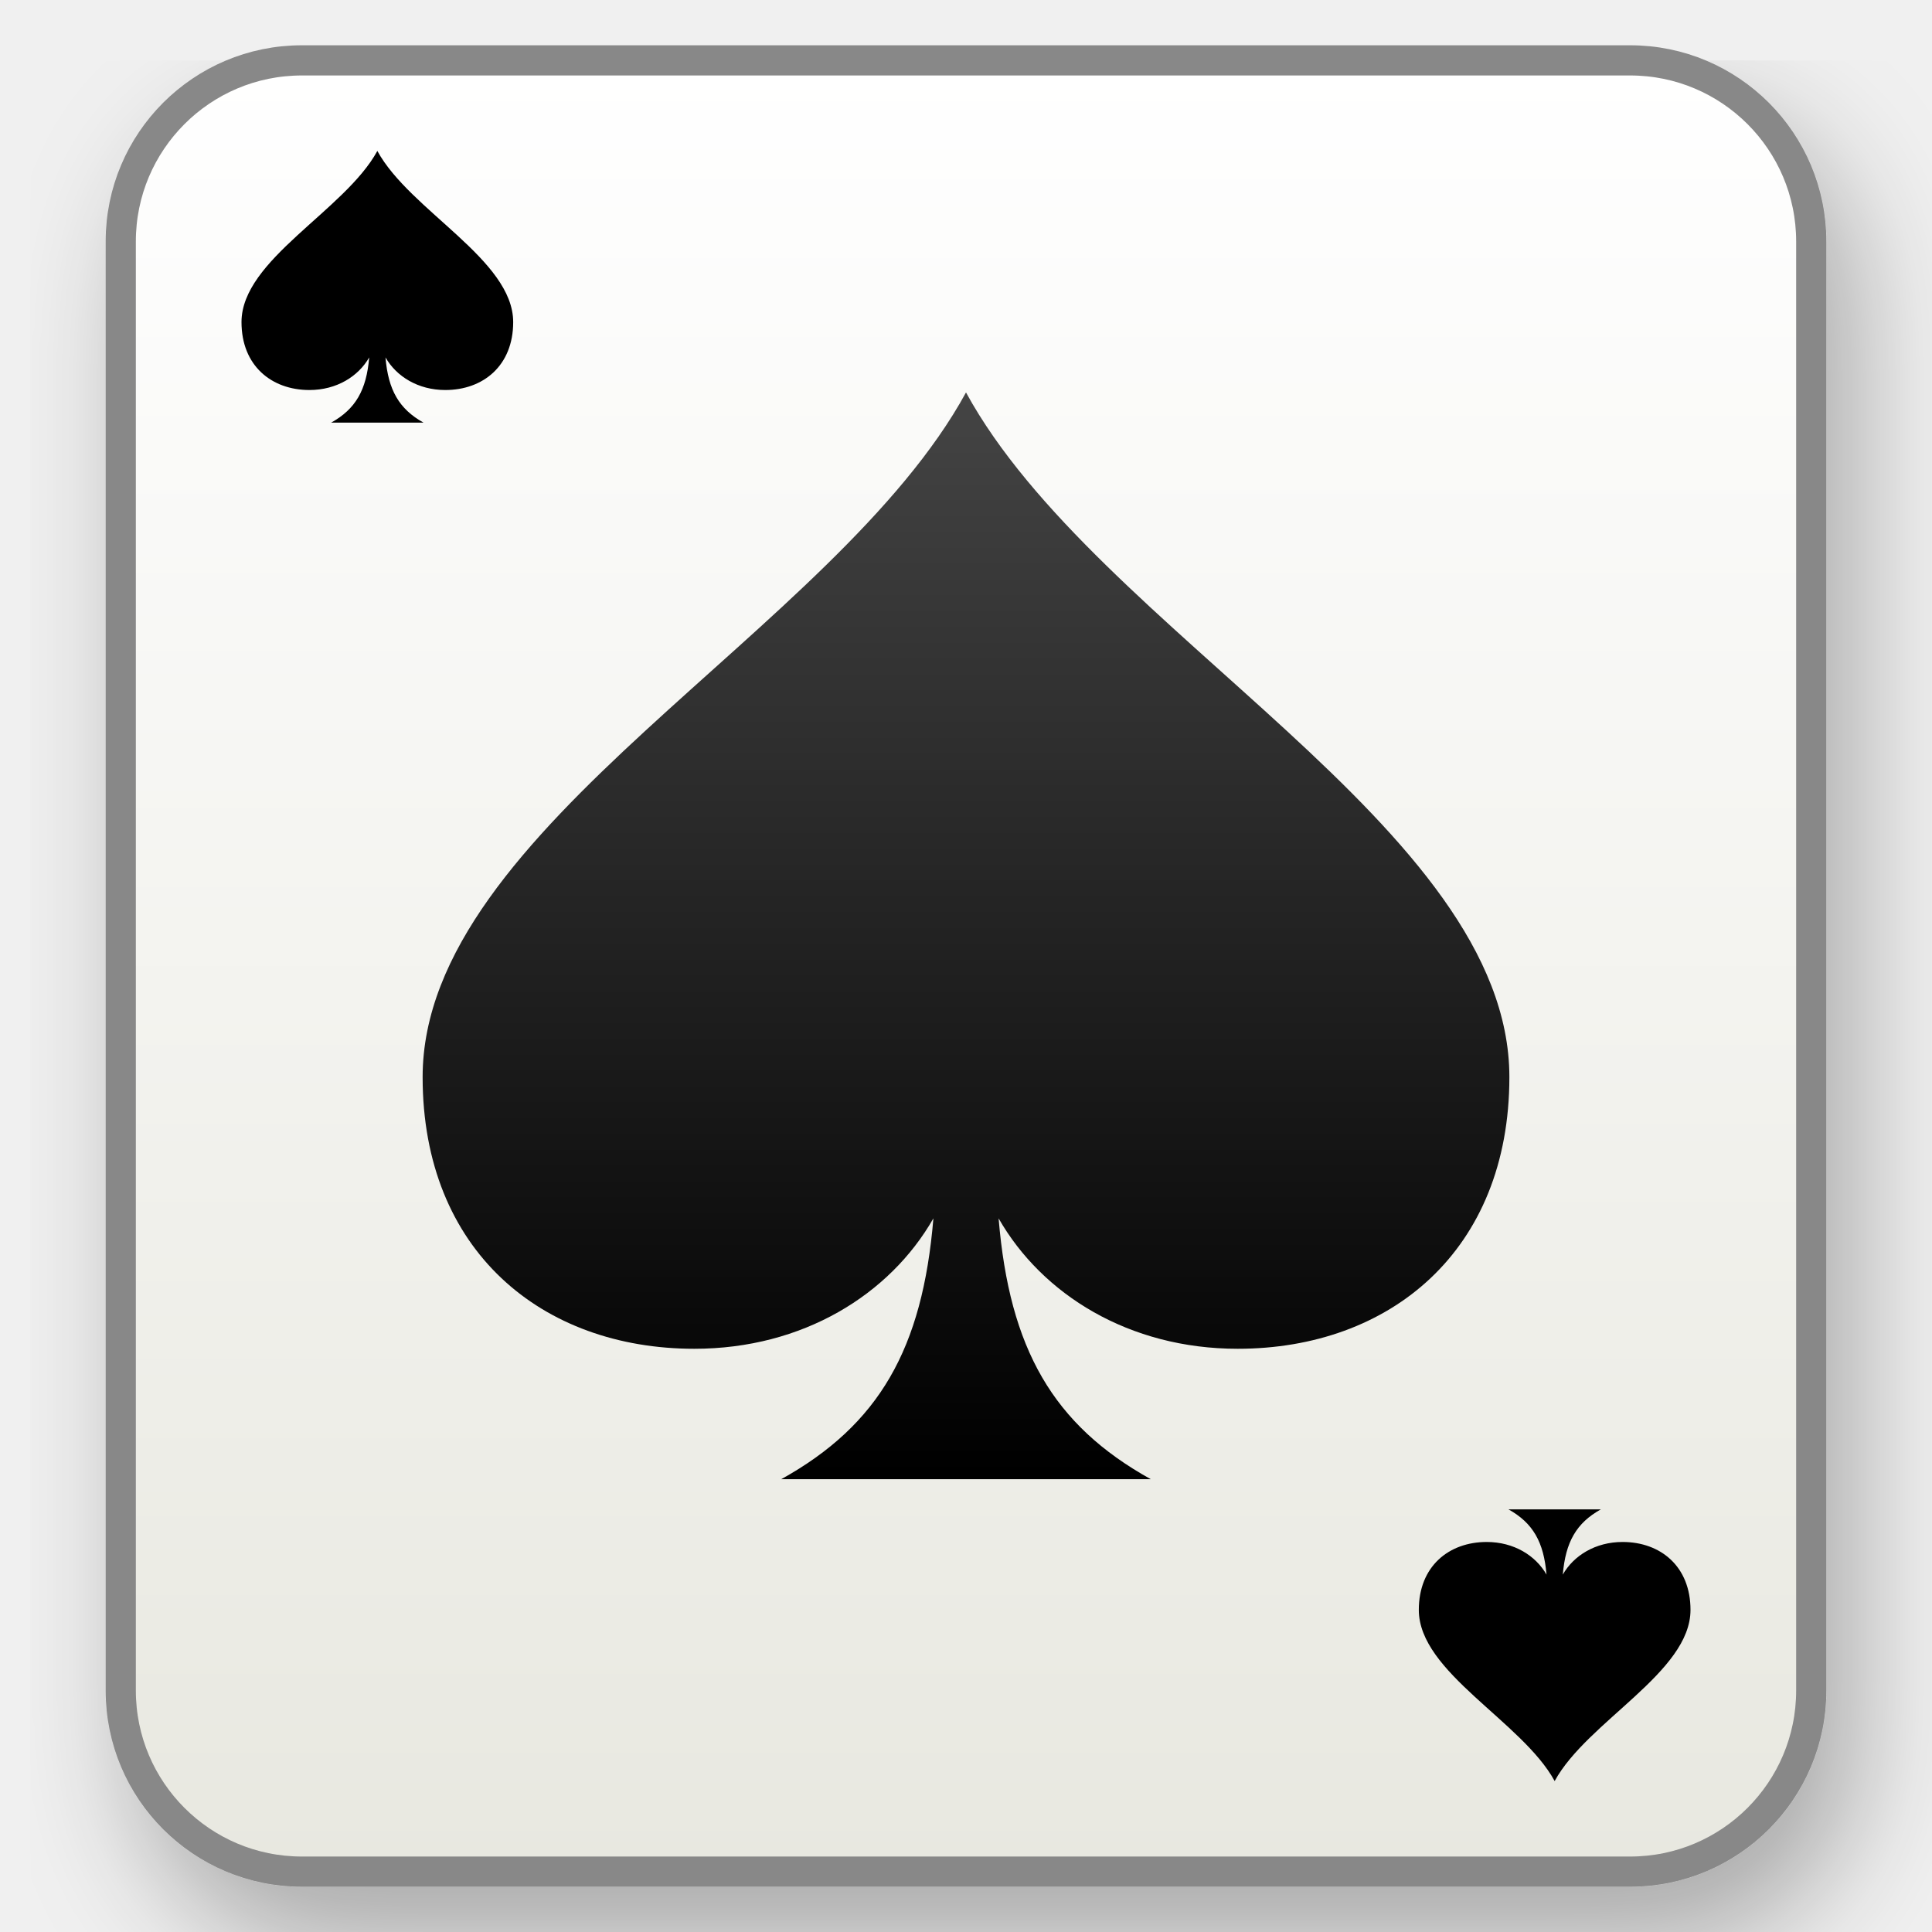
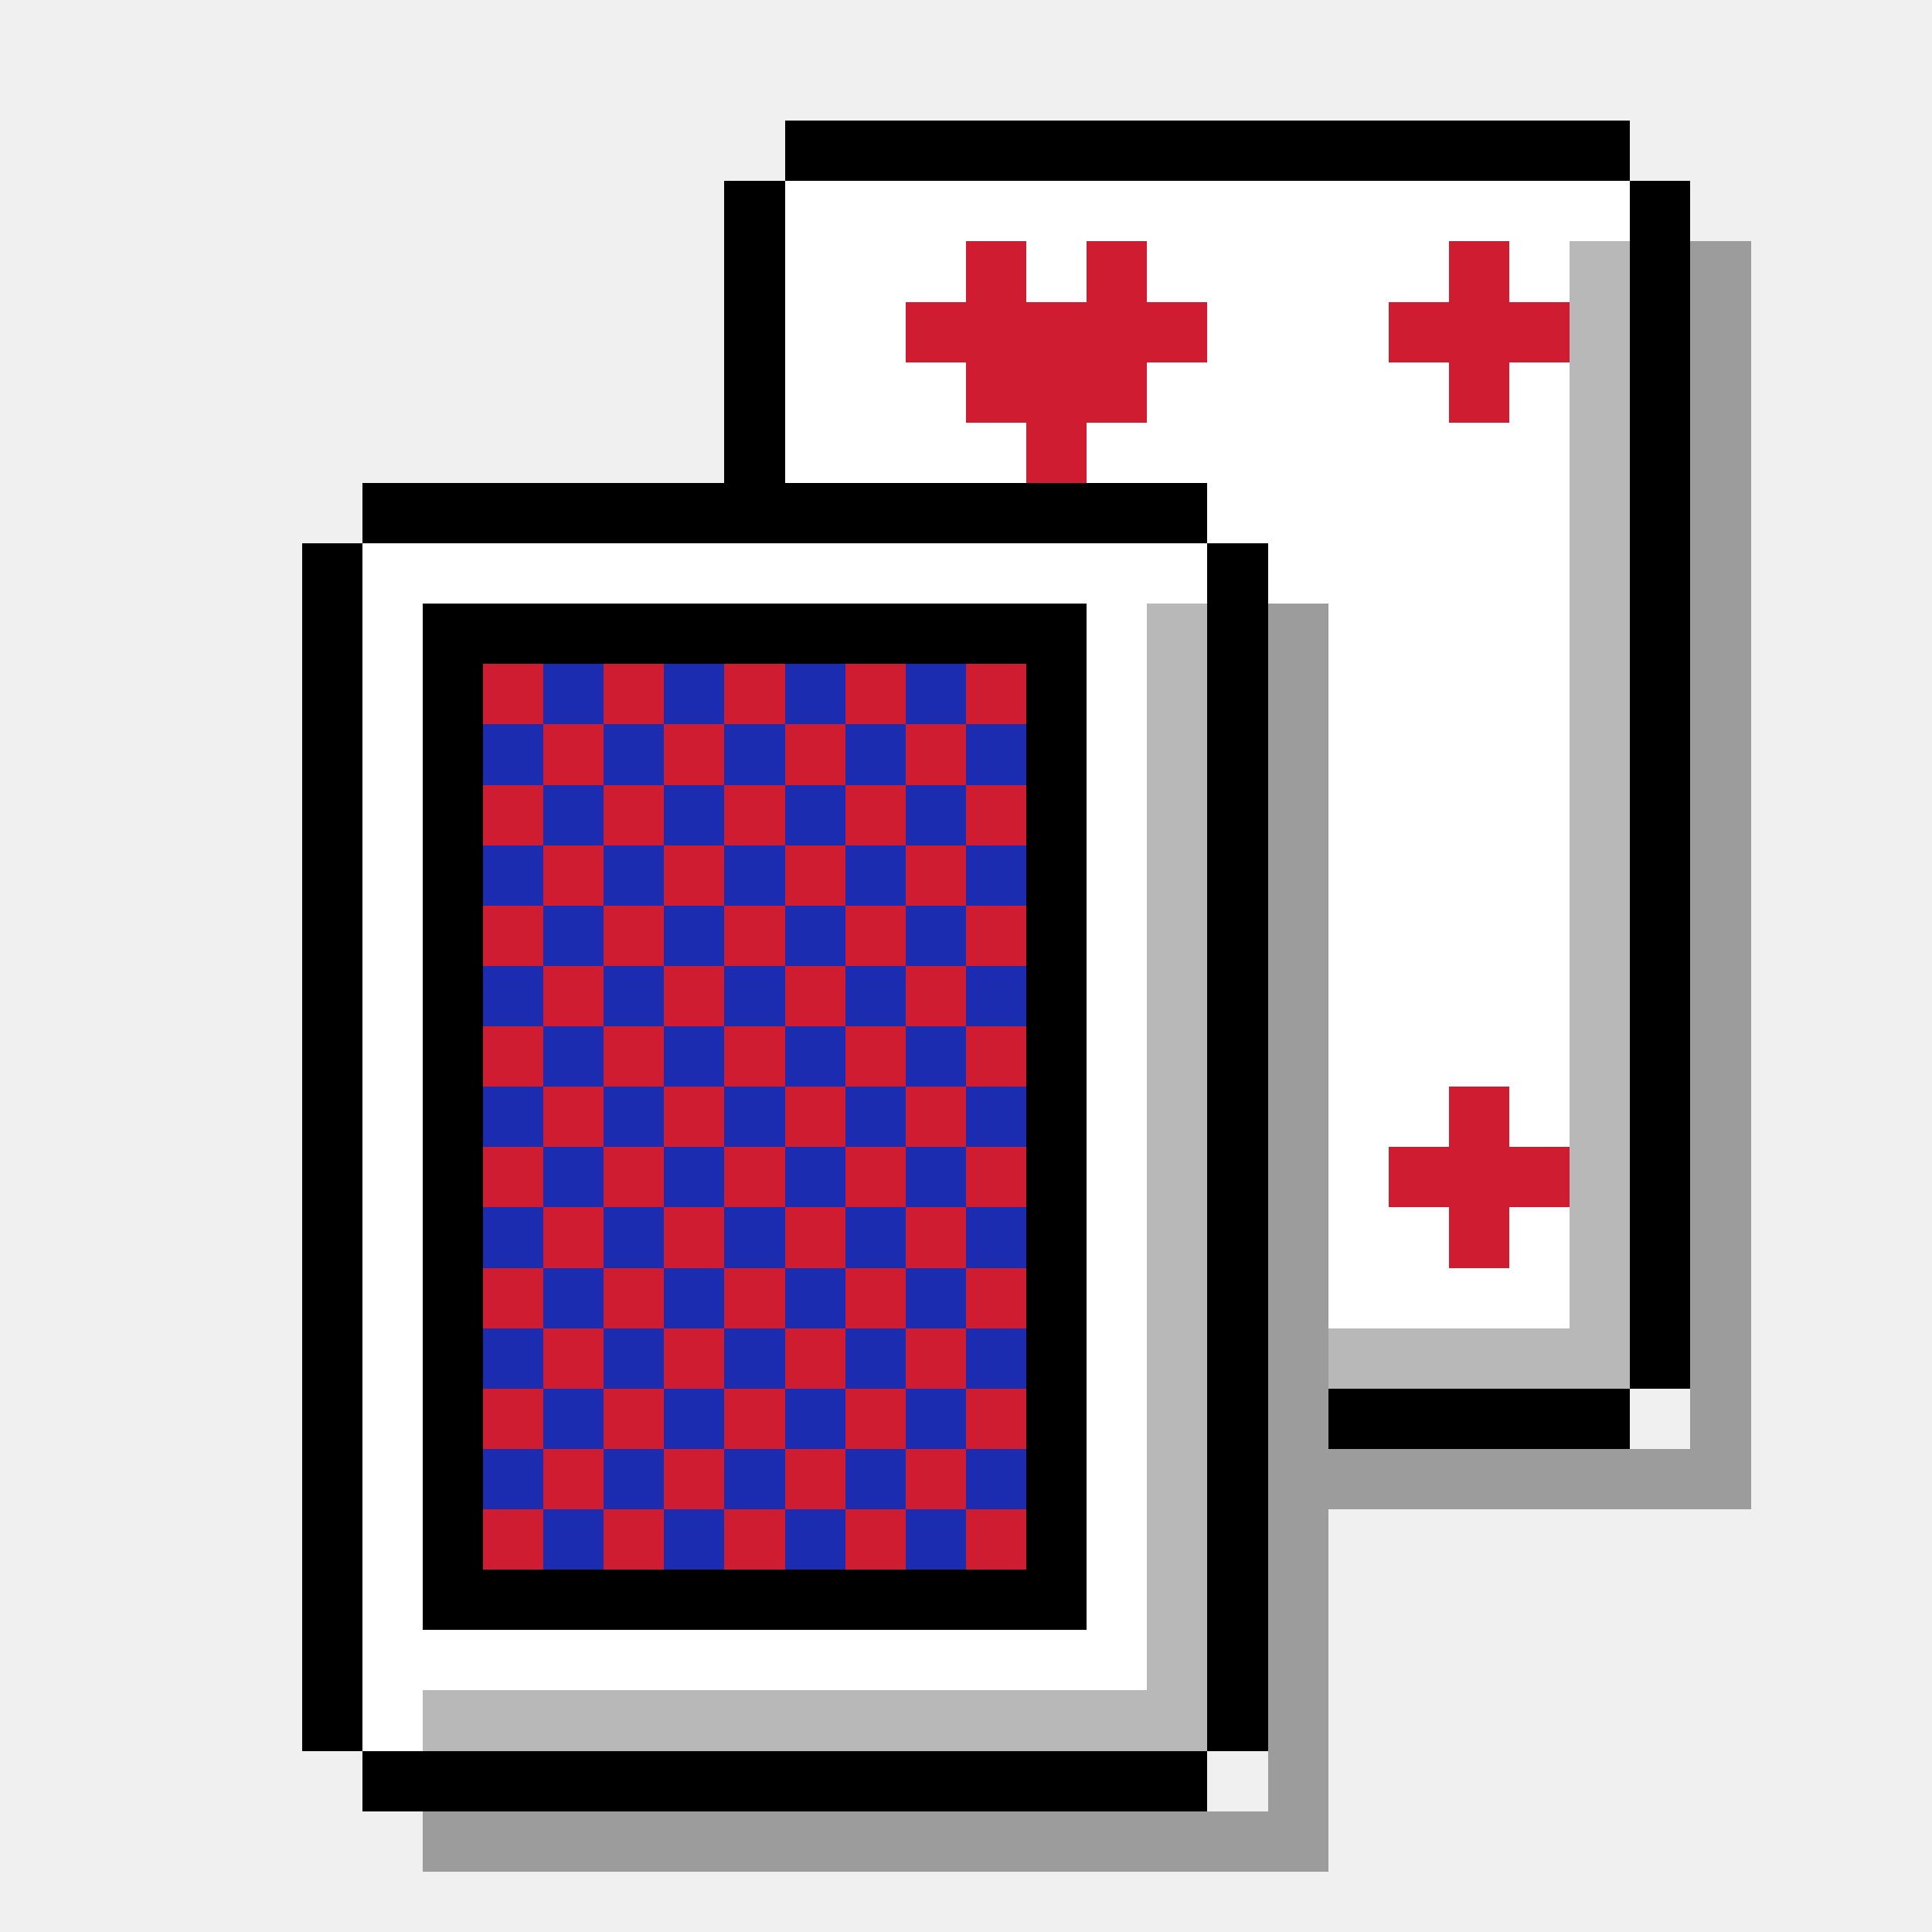
- <svg xmlns="http://www.w3.org/2000/svg" xmlns:xlink="http://www.w3.org/1999/xlink" viewBox="0 0 64 64" width="64" height="64">
-   <defs>
-     <linearGradient id="cardGrad" x1="0%" y1="0%" x2="0%" y2="100%">
-       <stop offset="0%" style="stop-color:#ffffff" />
-       <stop offset="100%" style="stop-color:#e8e8e0" />
-     </linearGradient>
-     <linearGradient id="spadeGrad" x1="0%" y1="0%" x2="0%" y2="100%">
-       <stop offset="0%" style="stop-color:#444444" />
-       <stop offset="100%" style="stop-color:#000000" />
-     </linearGradient>
-     <filter id="shadow" x="-20%" y="-20%" width="140%" height="140%">
-       <feDropShadow dx="1" dy="2" stdDeviation="2" flood-opacity="0.3" />
-     </filter>
-     <path id="spade" d="M50 0C62 22 100 40 100 63C100 79 89 88 75 88C65 88 57 83 53 76C54 88 58 95 67 100L33 100C42 95 46 88 47 76C43 83 35 88 25 88C11 88 0 79 0 63C0 40 38 22 50 0Z" />
-   </defs>
-   <rect x="4" y="2" width="56" height="60" rx="6" ry="6" fill="url(#cardGrad)" stroke="#888" stroke-width="1" filter="url(#shadow)" />
-   <use xlink:href="#spade" transform="translate(14 13) scale(0.36)" fill="url(#spadeGrad)" />
-   <use xlink:href="#spade" transform="translate(8 5) scale(0.09)" fill="#000000" />
-   <use xlink:href="#spade" transform="translate(56 59) rotate(180) scale(0.09)" fill="#000000" />
+ <svg xmlns="http://www.w3.org/2000/svg" viewBox="0 0 32 32" width="128" height="128" shape-rendering="crispEdges">
+   <path fill="#000000" d="M13 2h14v1h-14zM12 3h1v1h-1zM27 3h1v1h-1zM12 4h1v1h-1zM27 4h1v1h-1zM12 5h1v1h-1zM27 5h1v1h-1zM12 6h1v1h-1zM27 6h1v1h-1zM12 7h1v1h-1zM27 7h1v1h-1zM6 8h14v1h-14zM27 8h1v1h-1zM5 9h1v1h-1zM20 9h1v1h-1zM27 9h1v1h-1zM5 10h1v1h-1zM7 10h11v1h-11zM20 10h1v1h-1zM27 10h1v1h-1zM5 11h1v1h-1zM7 11h1v1h-1zM17 11h1v1h-1zM20 11h1v1h-1zM27 11h1v1h-1zM5 12h1v1h-1zM7 12h1v1h-1zM17 12h1v1h-1zM20 12h1v1h-1zM27 12h1v1h-1zM5 13h1v1h-1zM7 13h1v1h-1zM17 13h1v1h-1zM20 13h1v1h-1zM27 13h1v1h-1zM5 14h1v1h-1zM7 14h1v1h-1zM17 14h1v1h-1zM20 14h1v1h-1zM27 14h1v1h-1zM5 15h1v1h-1zM7 15h1v1h-1zM17 15h1v1h-1zM20 15h1v1h-1zM27 15h1v1h-1zM5 16h1v1h-1zM7 16h1v1h-1zM17 16h1v1h-1zM20 16h1v1h-1zM27 16h1v1h-1zM5 17h1v1h-1zM7 17h1v1h-1zM17 17h1v1h-1zM20 17h1v1h-1zM27 17h1v1h-1zM5 18h1v1h-1zM7 18h1v1h-1zM17 18h1v1h-1zM20 18h1v1h-1zM27 18h1v1h-1zM5 19h1v1h-1zM7 19h1v1h-1zM17 19h1v1h-1zM20 19h1v1h-1zM27 19h1v1h-1zM5 20h1v1h-1zM7 20h1v1h-1zM17 20h1v1h-1zM20 20h1v1h-1zM27 20h1v1h-1zM5 21h1v1h-1zM7 21h1v1h-1zM17 21h1v1h-1zM20 21h1v1h-1zM27 21h1v1h-1zM5 22h1v1h-1zM7 22h1v1h-1zM17 22h1v1h-1zM20 22h1v1h-1zM27 22h1v1h-1zM5 23h1v1h-1zM7 23h1v1h-1zM17 23h1v1h-1zM20 23h1v1h-1zM22 23h5v1h-5zM5 24h1v1h-1zM7 24h1v1h-1zM17 24h1v1h-1zM20 24h1v1h-1zM5 25h1v1h-1zM7 25h1v1h-1zM17 25h1v1h-1zM20 25h1v1h-1zM5 26h1v1h-1zM7 26h11v1h-11zM20 26h1v1h-1zM5 27h1v1h-1zM20 27h1v1h-1zM5 28h1v1h-1zM20 28h1v1h-1zM6 29h14v1h-14z" />
+   <path fill="#ffffff" d="M13 3h14v1h-14zM13 4h3v1h-3zM17 4h1v1h-1zM19 4h5v1h-5zM25 4h1v1h-1zM13 5h2v1h-2zM20 5h3v1h-3zM13 6h3v1h-3zM19 6h5v1h-5zM25 6h1v1h-1zM13 7h4v1h-4zM18 7h8v1h-8zM20 8h6v1h-6zM6 9h14v1h-14zM21 9h5v1h-5zM6 10h1v1h-1zM18 10h1v1h-1zM22 10h4v1h-4zM6 11h1v1h-1zM18 11h1v1h-1zM22 11h4v1h-4zM6 12h1v1h-1zM18 12h1v1h-1zM22 12h4v1h-4zM6 13h1v1h-1zM18 13h1v1h-1zM22 13h4v1h-4zM6 14h1v1h-1zM18 14h1v1h-1zM22 14h4v1h-4zM6 15h1v1h-1zM18 15h1v1h-1zM22 15h4v1h-4zM6 16h1v1h-1zM18 16h1v1h-1zM22 16h4v1h-4zM6 17h1v1h-1zM18 17h1v1h-1zM22 17h4v1h-4zM6 18h1v1h-1zM18 18h1v1h-1zM22 18h2v1h-2zM25 18h1v1h-1zM6 19h1v1h-1zM18 19h1v1h-1zM22 19h1v1h-1zM6 20h1v1h-1zM18 20h1v1h-1zM22 20h2v1h-2zM25 20h1v1h-1zM6 21h1v1h-1zM18 21h1v1h-1zM22 21h4v1h-4zM6 22h1v1h-1zM18 22h1v1h-1zM6 23h1v1h-1zM18 23h1v1h-1zM6 24h1v1h-1zM18 24h1v1h-1zM6 25h1v1h-1zM18 25h1v1h-1zM6 26h1v1h-1zM18 26h1v1h-1zM6 27h13v1h-13zM6 28h1v1h-1z" />
+   <path fill="#b8b8b8" d="M26 4h1v1h-1zM26 5h1v1h-1zM26 6h1v1h-1zM26 7h1v1h-1zM26 8h1v1h-1zM26 9h1v1h-1zM19 10h1v1h-1zM26 10h1v1h-1zM19 11h1v1h-1zM26 11h1v1h-1zM19 12h1v1h-1zM26 12h1v1h-1zM19 13h1v1h-1zM26 13h1v1h-1zM19 14h1v1h-1zM26 14h1v1h-1zM19 15h1v1h-1zM26 15h1v1h-1zM19 16h1v1h-1zM26 16h1v1h-1zM19 17h1v1h-1zM26 17h1v1h-1zM19 18h1v1h-1zM26 18h1v1h-1zM19 19h1v1h-1zM26 19h1v1h-1zM19 20h1v1h-1zM26 20h1v1h-1zM19 21h1v1h-1zM26 21h1v1h-1zM19 22h1v1h-1zM22 22h5v1h-5zM19 23h1v1h-1zM19 24h1v1h-1zM19 25h1v1h-1zM19 26h1v1h-1zM19 27h1v1h-1zM7 28h13v1h-13z" />
+   <path fill="#000000" fill-opacity=".35" d="M28 4h1v1h-1zM28 5h1v1h-1zM28 6h1v1h-1zM28 7h1v1h-1zM28 8h1v1h-1zM28 9h1v1h-1zM21 10h1v1h-1zM28 10h1v1h-1zM21 11h1v1h-1zM28 11h1v1h-1zM21 12h1v1h-1zM28 12h1v1h-1zM21 13h1v1h-1zM28 13h1v1h-1zM21 14h1v1h-1zM28 14h1v1h-1zM21 15h1v1h-1zM28 15h1v1h-1zM21 16h1v1h-1zM28 16h1v1h-1zM21 17h1v1h-1zM28 17h1v1h-1zM21 18h1v1h-1zM28 18h1v1h-1zM21 19h1v1h-1zM28 19h1v1h-1zM21 20h1v1h-1zM28 20h1v1h-1zM21 21h1v1h-1zM28 21h1v1h-1zM21 22h1v1h-1zM28 22h1v1h-1zM21 23h1v1h-1zM28 23h1v1h-1zM21 24h8v1h-8zM21 25h1v1h-1zM21 26h1v1h-1zM21 27h1v1h-1zM21 28h1v1h-1zM21 29h1v1h-1zM7 30h15v1h-15z" />
+   <path fill="#d01c30" d="M16 4h1v1h-1zM18 4h1v1h-1zM24 4h1v1h-1zM15 5h5v1h-5zM23 5h3v1h-3zM16 6h3v1h-3zM24 6h1v1h-1zM17 7h1v1h-1zM8 11h1v1h-1zM10 11h1v1h-1zM12 11h1v1h-1zM14 11h1v1h-1zM16 11h1v1h-1zM9 12h1v1h-1zM11 12h1v1h-1zM13 12h1v1h-1zM15 12h1v1h-1zM8 13h1v1h-1zM10 13h1v1h-1zM12 13h1v1h-1zM14 13h1v1h-1zM16 13h1v1h-1zM9 14h1v1h-1zM11 14h1v1h-1zM13 14h1v1h-1zM15 14h1v1h-1zM8 15h1v1h-1zM10 15h1v1h-1zM12 15h1v1h-1zM14 15h1v1h-1zM16 15h1v1h-1zM9 16h1v1h-1zM11 16h1v1h-1zM13 16h1v1h-1zM15 16h1v1h-1zM8 17h1v1h-1zM10 17h1v1h-1zM12 17h1v1h-1zM14 17h1v1h-1zM16 17h1v1h-1zM9 18h1v1h-1zM11 18h1v1h-1zM13 18h1v1h-1zM15 18h1v1h-1zM24 18h1v1h-1zM8 19h1v1h-1zM10 19h1v1h-1zM12 19h1v1h-1zM14 19h1v1h-1zM16 19h1v1h-1zM23 19h3v1h-3zM9 20h1v1h-1zM11 20h1v1h-1zM13 20h1v1h-1zM15 20h1v1h-1zM24 20h1v1h-1zM8 21h1v1h-1zM10 21h1v1h-1zM12 21h1v1h-1zM14 21h1v1h-1zM16 21h1v1h-1zM9 22h1v1h-1zM11 22h1v1h-1zM13 22h1v1h-1zM15 22h1v1h-1zM8 23h1v1h-1zM10 23h1v1h-1zM12 23h1v1h-1zM14 23h1v1h-1zM16 23h1v1h-1zM9 24h1v1h-1zM11 24h1v1h-1zM13 24h1v1h-1zM15 24h1v1h-1zM8 25h1v1h-1zM10 25h1v1h-1zM12 25h1v1h-1zM14 25h1v1h-1zM16 25h1v1h-1z" />
+   <path fill="#1c2cb0" d="M9 11h1v1h-1zM11 11h1v1h-1zM13 11h1v1h-1zM15 11h1v1h-1zM8 12h1v1h-1zM10 12h1v1h-1zM12 12h1v1h-1zM14 12h1v1h-1zM16 12h1v1h-1zM9 13h1v1h-1zM11 13h1v1h-1zM13 13h1v1h-1zM15 13h1v1h-1zM8 14h1v1h-1zM10 14h1v1h-1zM12 14h1v1h-1zM14 14h1v1h-1zM16 14h1v1h-1zM9 15h1v1h-1zM11 15h1v1h-1zM13 15h1v1h-1zM15 15h1v1h-1zM8 16h1v1h-1zM10 16h1v1h-1zM12 16h1v1h-1zM14 16h1v1h-1zM16 16h1v1h-1zM9 17h1v1h-1zM11 17h1v1h-1zM13 17h1v1h-1zM15 17h1v1h-1zM8 18h1v1h-1zM10 18h1v1h-1zM12 18h1v1h-1zM14 18h1v1h-1zM16 18h1v1h-1zM9 19h1v1h-1zM11 19h1v1h-1zM13 19h1v1h-1zM15 19h1v1h-1zM8 20h1v1h-1zM10 20h1v1h-1zM12 20h1v1h-1zM14 20h1v1h-1zM16 20h1v1h-1zM9 21h1v1h-1zM11 21h1v1h-1zM13 21h1v1h-1zM15 21h1v1h-1zM8 22h1v1h-1zM10 22h1v1h-1zM12 22h1v1h-1zM14 22h1v1h-1zM16 22h1v1h-1zM9 23h1v1h-1zM11 23h1v1h-1zM13 23h1v1h-1zM15 23h1v1h-1zM8 24h1v1h-1zM10 24h1v1h-1zM12 24h1v1h-1zM14 24h1v1h-1zM16 24h1v1h-1zM9 25h1v1h-1zM11 25h1v1h-1zM13 25h1v1h-1zM15 25h1v1h-1z" />
</svg>
